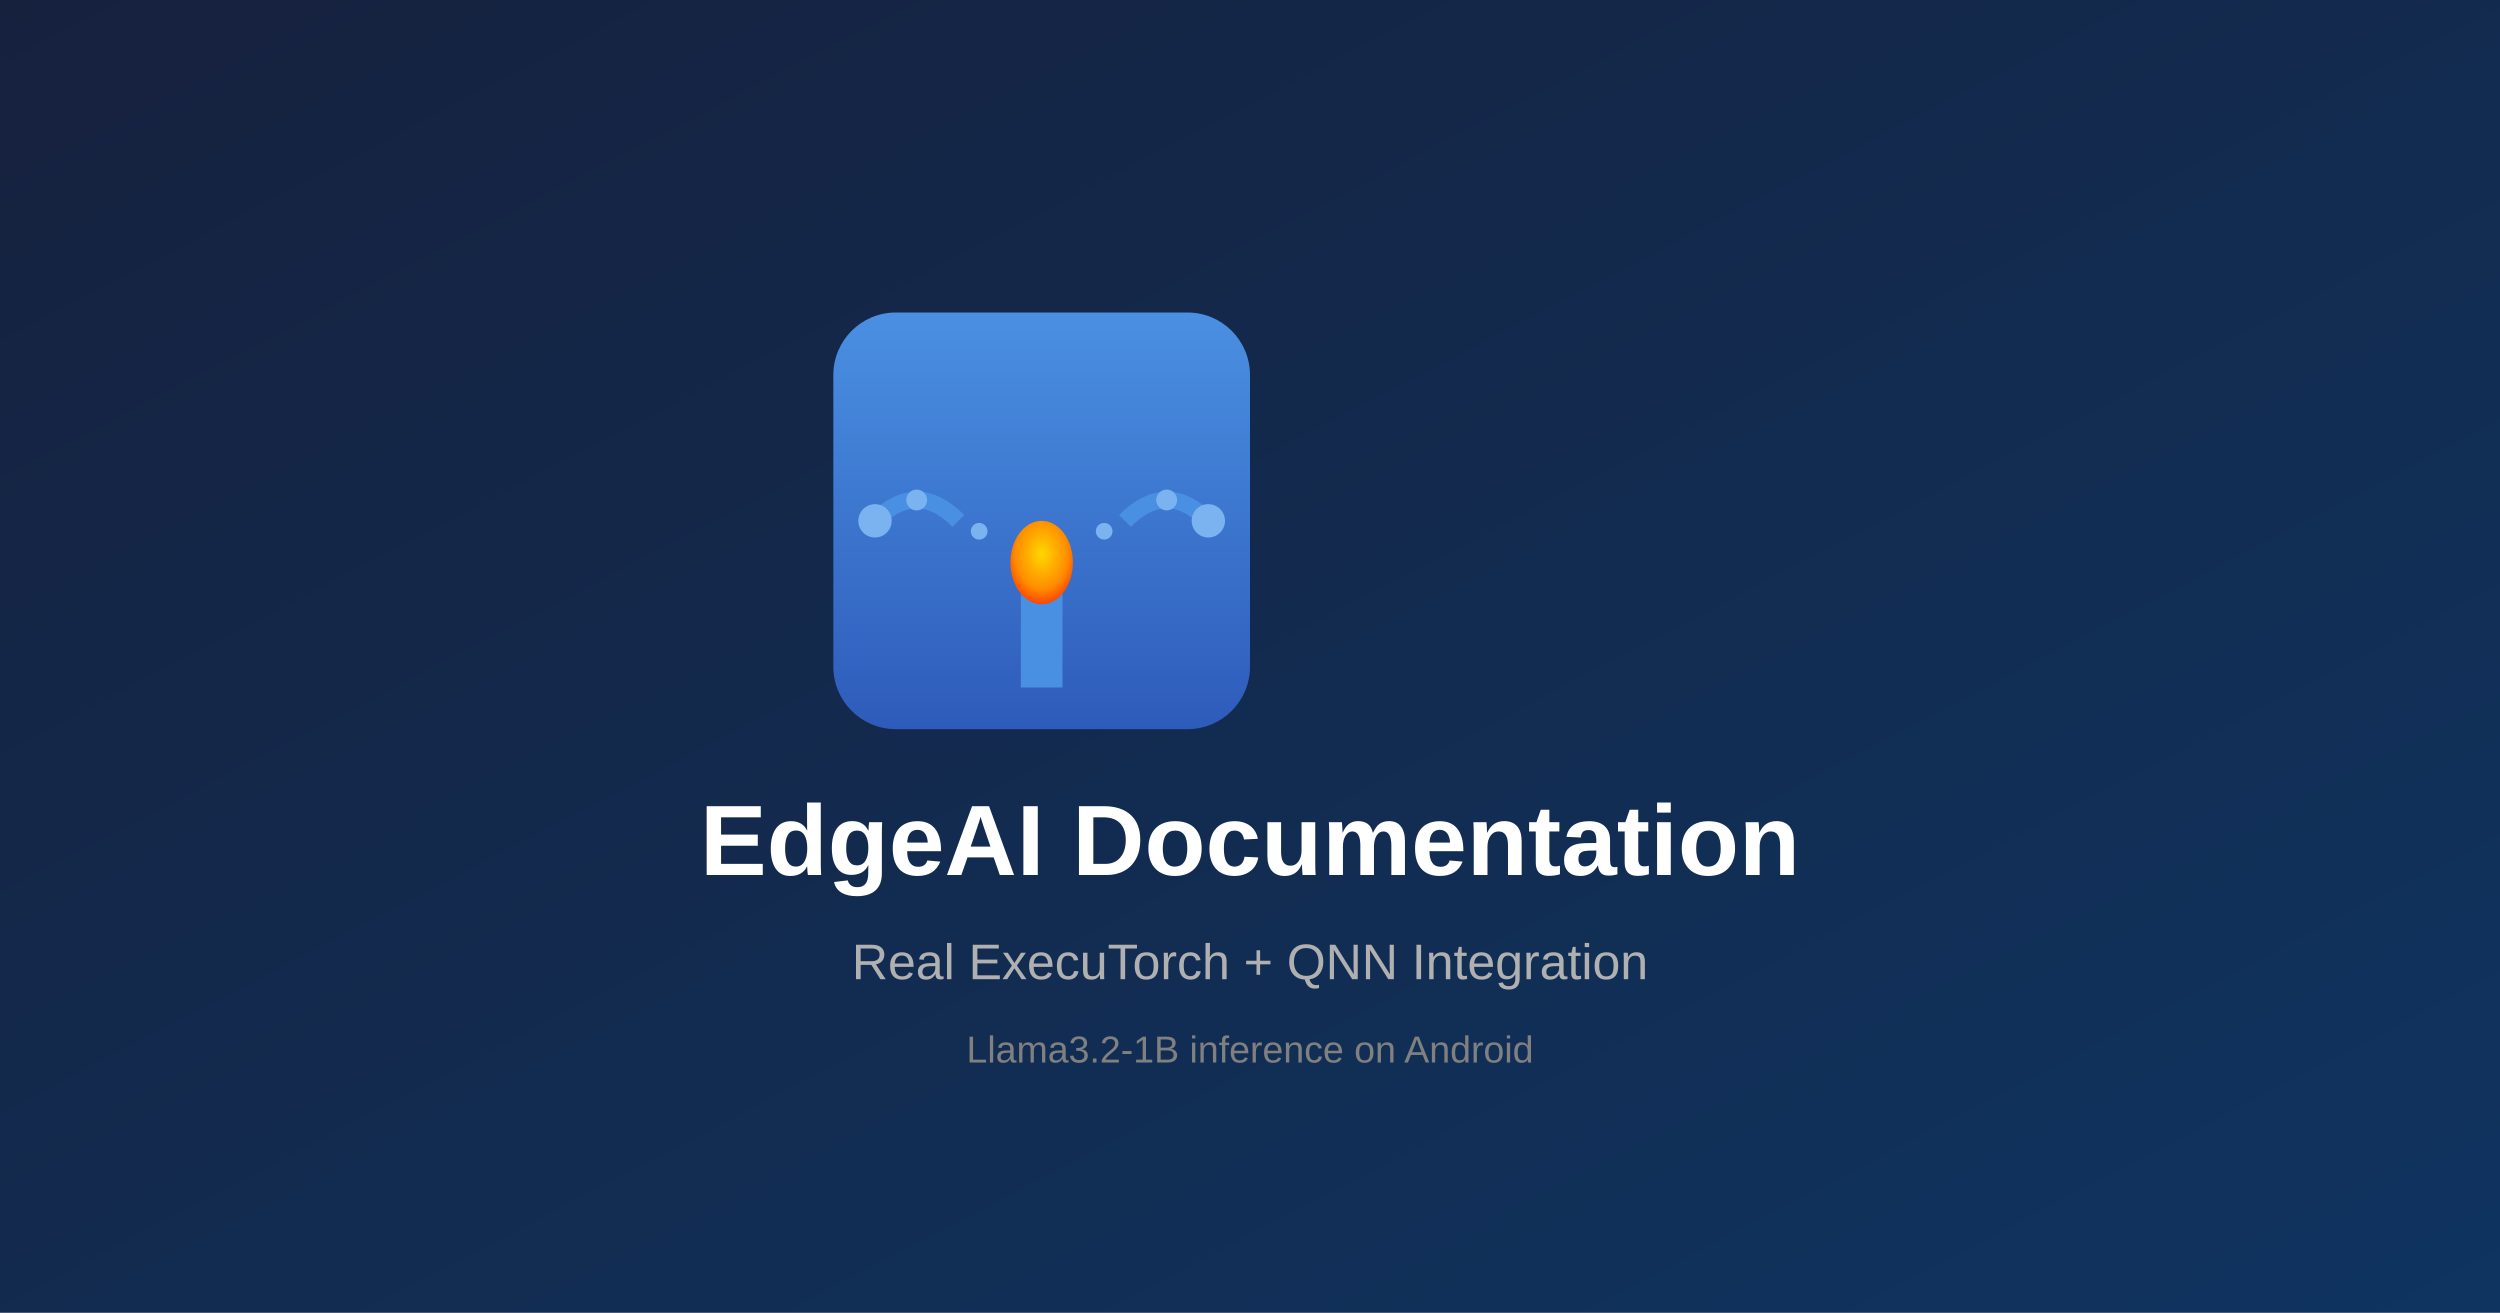
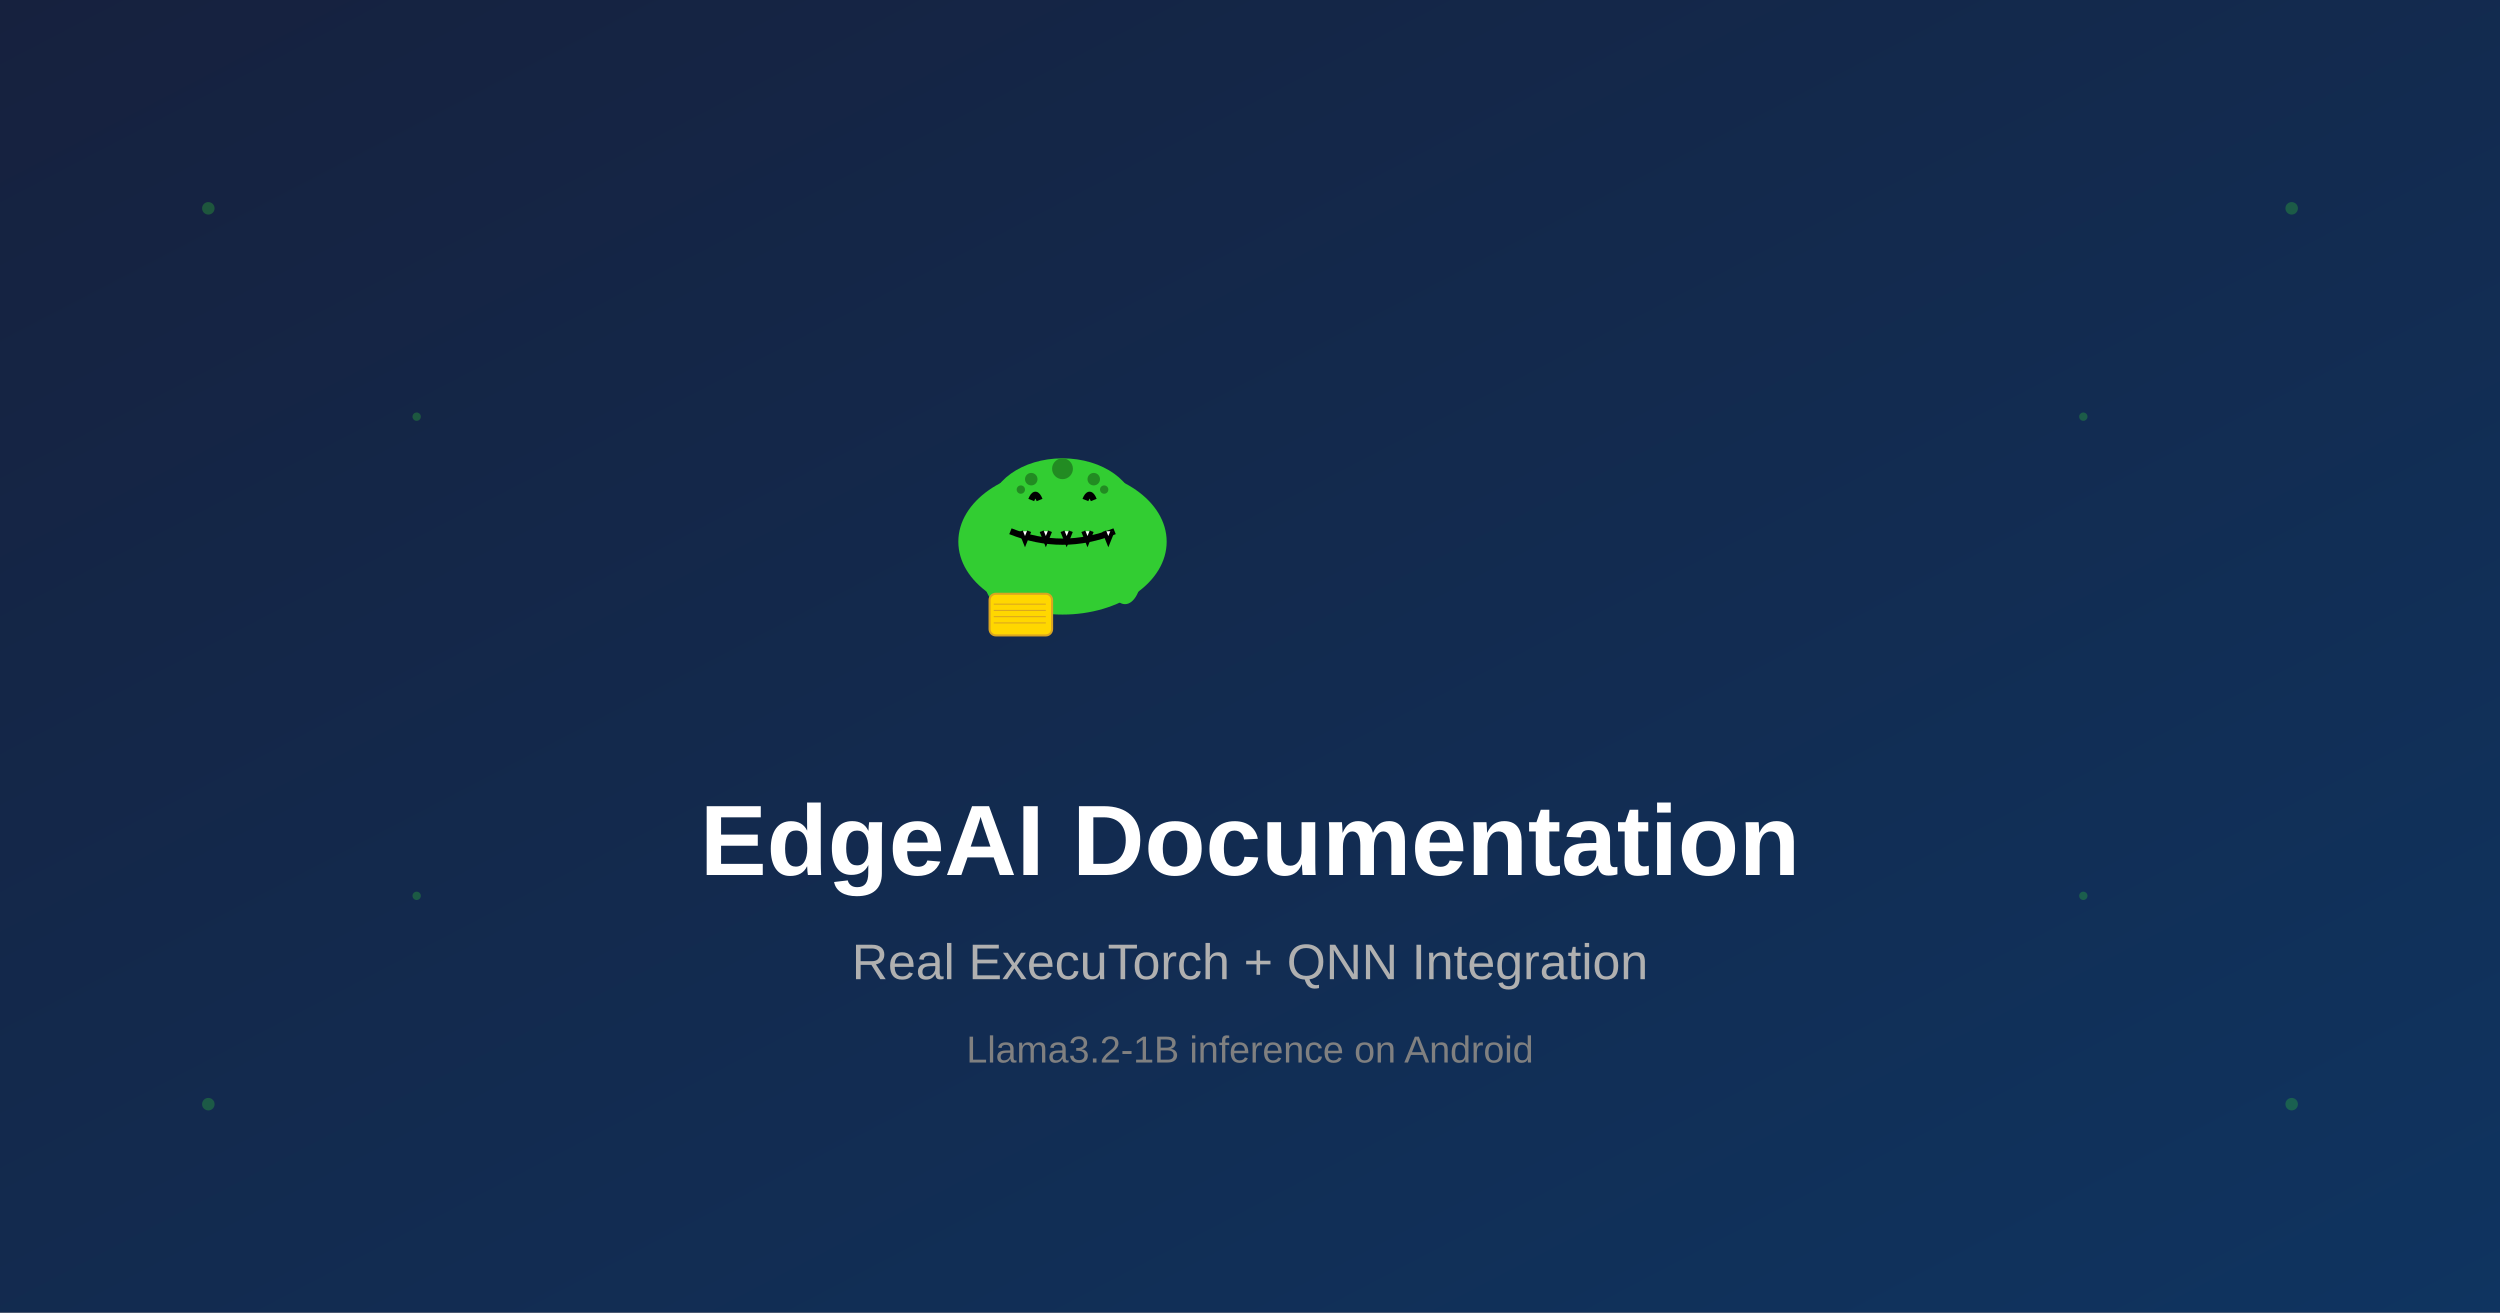
<svg xmlns="http://www.w3.org/2000/svg" width="1200" height="630" viewBox="0 0 1200 630" fill="none">
  <rect width="1200" height="630" fill="#1a1a2e" />
  <defs>
    <linearGradient id="bgGradient" x1="0%" y1="0%" x2="100%" y2="100%">
      <stop offset="0%" style="stop-color:#16213e;stop-opacity:1" />
      <stop offset="100%" style="stop-color:#0f3460;stop-opacity:1" />
    </linearGradient>
-     <linearGradient id="logoGradient" x1="0%" y1="0%" x2="0%" y2="100%">
-       <stop offset="0%" style="stop-color:#4A90E2;stop-opacity:1" />
-       <stop offset="100%" style="stop-color:#2E5BBA;stop-opacity:1" />
-     </linearGradient>
-     <radialGradient id="flameGradient" cx="50%" cy="40%" r="60%">
-       <stop offset="0%" style="stop-color:#FFD700;stop-opacity:1" />
-       <stop offset="70%" style="stop-color:#FF8C00;stop-opacity:1" />
-       <stop offset="100%" style="stop-color:#FF4500;stop-opacity:1" />
-     </radialGradient>
  </defs>
  <rect width="1200" height="630" fill="url(#bgGradient)" />
  <g transform="translate(400, 150)">
-     <rect width="200" height="200" rx="30" fill="url(#logoGradient)" />
-     <rect x="90" y="130" width="20" height="50" fill="#4A90E2" />
-     <ellipse cx="100" cy="120" rx="15" ry="20" fill="url(#flameGradient)" />
-     <path d="M60 100 Q40 80 20 100" stroke="#4A90E2" stroke-width="8" fill="none" />
-     <circle cx="20" cy="100" r="8" fill="#7BB3F0" />
-     <circle cx="40" cy="90" r="5" fill="#7BB3F0" />
-     <path d="M140 100 Q160 80 180 100" stroke="#4A90E2" stroke-width="8" fill="none" />
-     <circle cx="180" cy="100" r="8" fill="#7BB3F0" />
-     <circle cx="160" cy="90" r="5" fill="#7BB3F0" />
-     <circle cx="70" cy="105" r="4" fill="#7BB3F0" />
-     <circle cx="130" cy="105" r="4" fill="#7BB3F0" />
+     <g transform="translate(50, 50)">
+       <ellipse cx="60" cy="60" rx="50" ry="35" fill="#32CD32" />
+       <ellipse cx="60" cy="45" rx="35" ry="25" fill="#32CD32" />
+       <path d="M45 40 Q47 35 49 40" stroke="black" stroke-width="3" fill="none" />
+       <path d="M71 40 Q73 35 75 40" stroke="black" stroke-width="3" fill="none" />
+       <path d="M35 55 Q60 65 85 55" stroke="black" stroke-width="3" fill="none" />
+       <path d="M40 55 L42 60 L44 55" stroke="black" stroke-width="2" fill="white" />
+       <path d="M50 55 L52 60 L54 55" stroke="black" stroke-width="2" fill="white" />
+       <path d="M60 55 L62 60 L64 55" stroke="black" stroke-width="2" fill="white" />
+       <path d="M70 55 L72 60 L74 55" stroke="black" stroke-width="2" fill="white" />
+       <path d="M80 55 L82 60 L84 55" stroke="black" stroke-width="2" fill="white" />
+       <circle cx="60" cy="25" r="5" fill="#228B22" />
+       <circle cx="45" cy="30" r="3" fill="#228B22" />
+       <circle cx="75" cy="30" r="3" fill="#228B22" />
+       <circle cx="40" cy="35" r="2" fill="#228B22" />
+       <circle cx="80" cy="35" r="2" fill="#228B22" />
+       <ellipse cx="30" cy="75" rx="8" ry="15" fill="#32CD32" />
+       <ellipse cx="90" cy="75" rx="8" ry="15" fill="#32CD32" />
+       <rect x="25" y="85" width="30" height="20" rx="3" fill="#FFD700" stroke="#DAA520" stroke-width="1" />
+       <line x1="27" y1="90" x2="52" y2="90" stroke="#DAA520" stroke-width="0.5" />
+       <line x1="27" y1="93" x2="52" y2="93" stroke="#DAA520" stroke-width="0.5" />
+       <line x1="27" y1="96" x2="52" y2="96" stroke="#DAA520" stroke-width="0.5" />
+       <line x1="27" y1="99" x2="52" y2="99" stroke="#DAA520" stroke-width="0.5" />
+     </g>
  </g>
  <text x="600" y="420" text-anchor="middle" fill="white" font-family="Arial, sans-serif" font-size="48" font-weight="bold">
    EdgeAI Documentation
  </text>
  <text x="600" y="470" text-anchor="middle" fill="#B0B0B0" font-family="Arial, sans-serif" font-size="24">
    Real ExecuTorch + QNN Integration
  </text>
  <text x="600" y="510" text-anchor="middle" fill="#808080" font-family="Arial, sans-serif" font-size="18">
    Llama3.2-1B inference on Android
  </text>
+   <g fill="#32CD32" opacity="0.3">
+     <circle cx="100" cy="100" r="3" />
+     <circle cx="1100" cy="100" r="3" />
+     <circle cx="100" cy="530" r="3" />
+     <circle cx="1100" cy="530" r="3" />
+     <circle cx="200" cy="200" r="2" />
+     <circle cx="1000" cy="200" r="2" />
+     <circle cx="200" cy="430" r="2" />
+     <circle cx="1000" cy="430" r="2" />
+   </g>
</svg>
